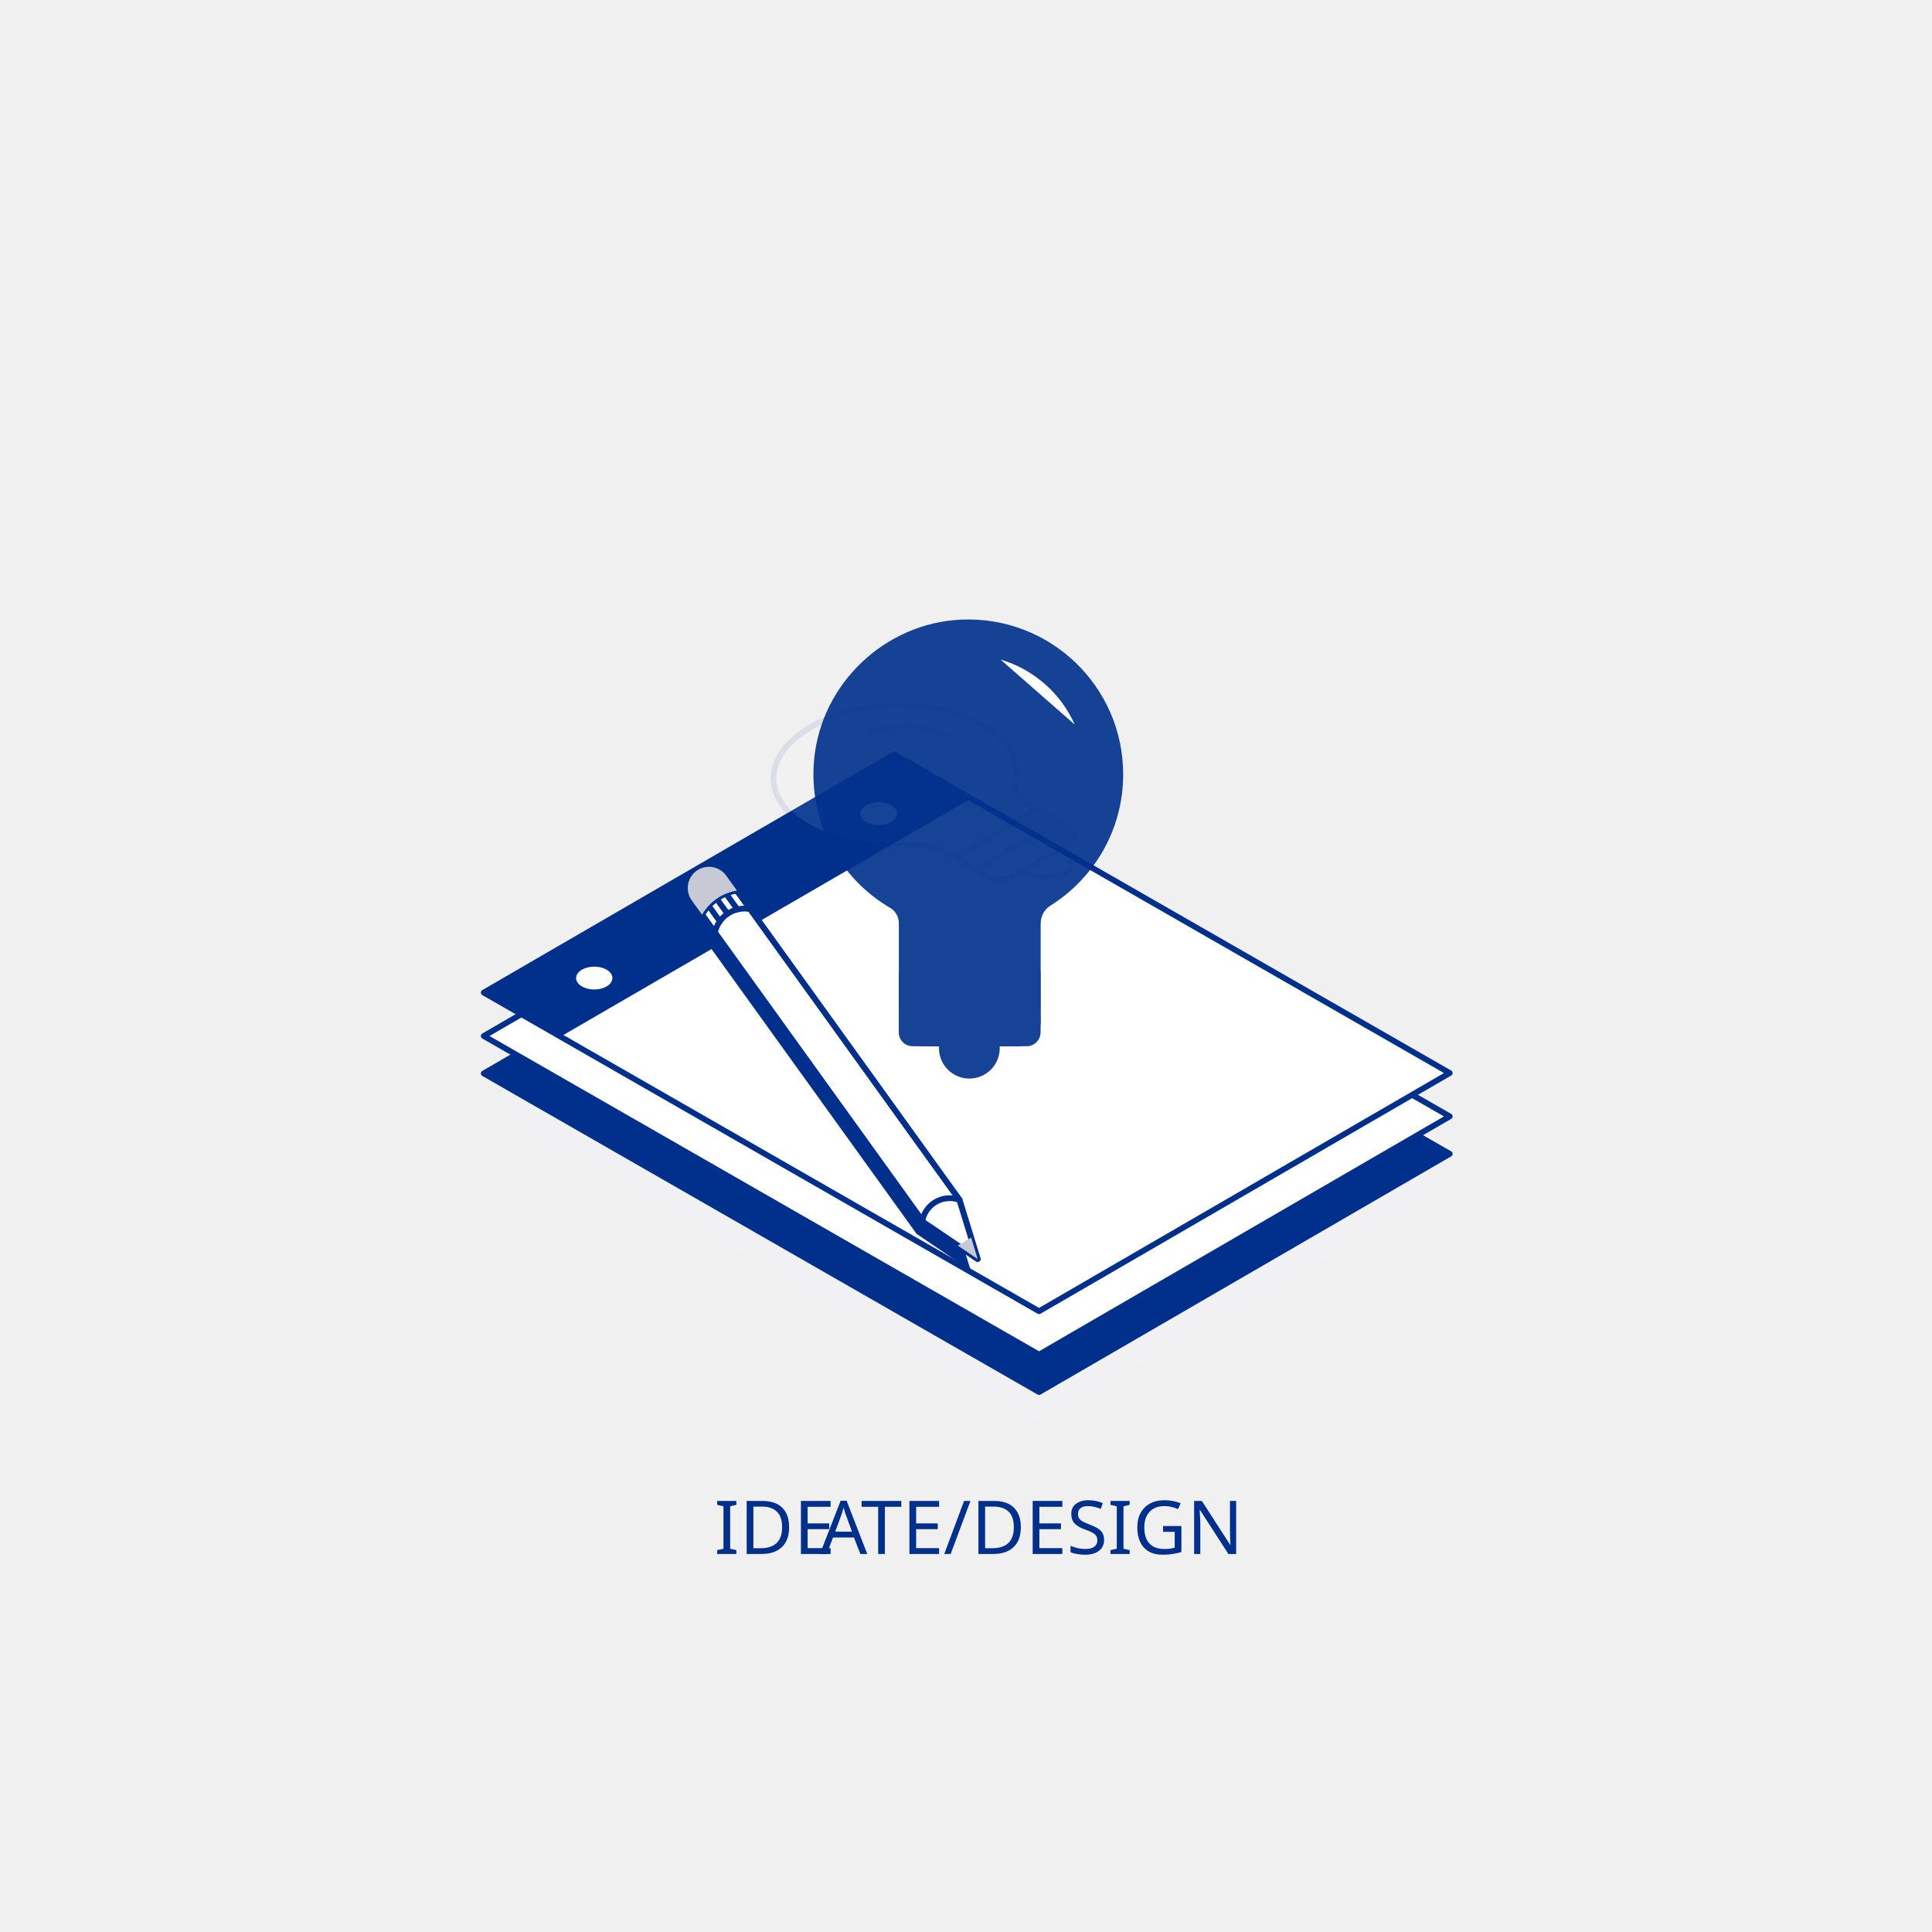
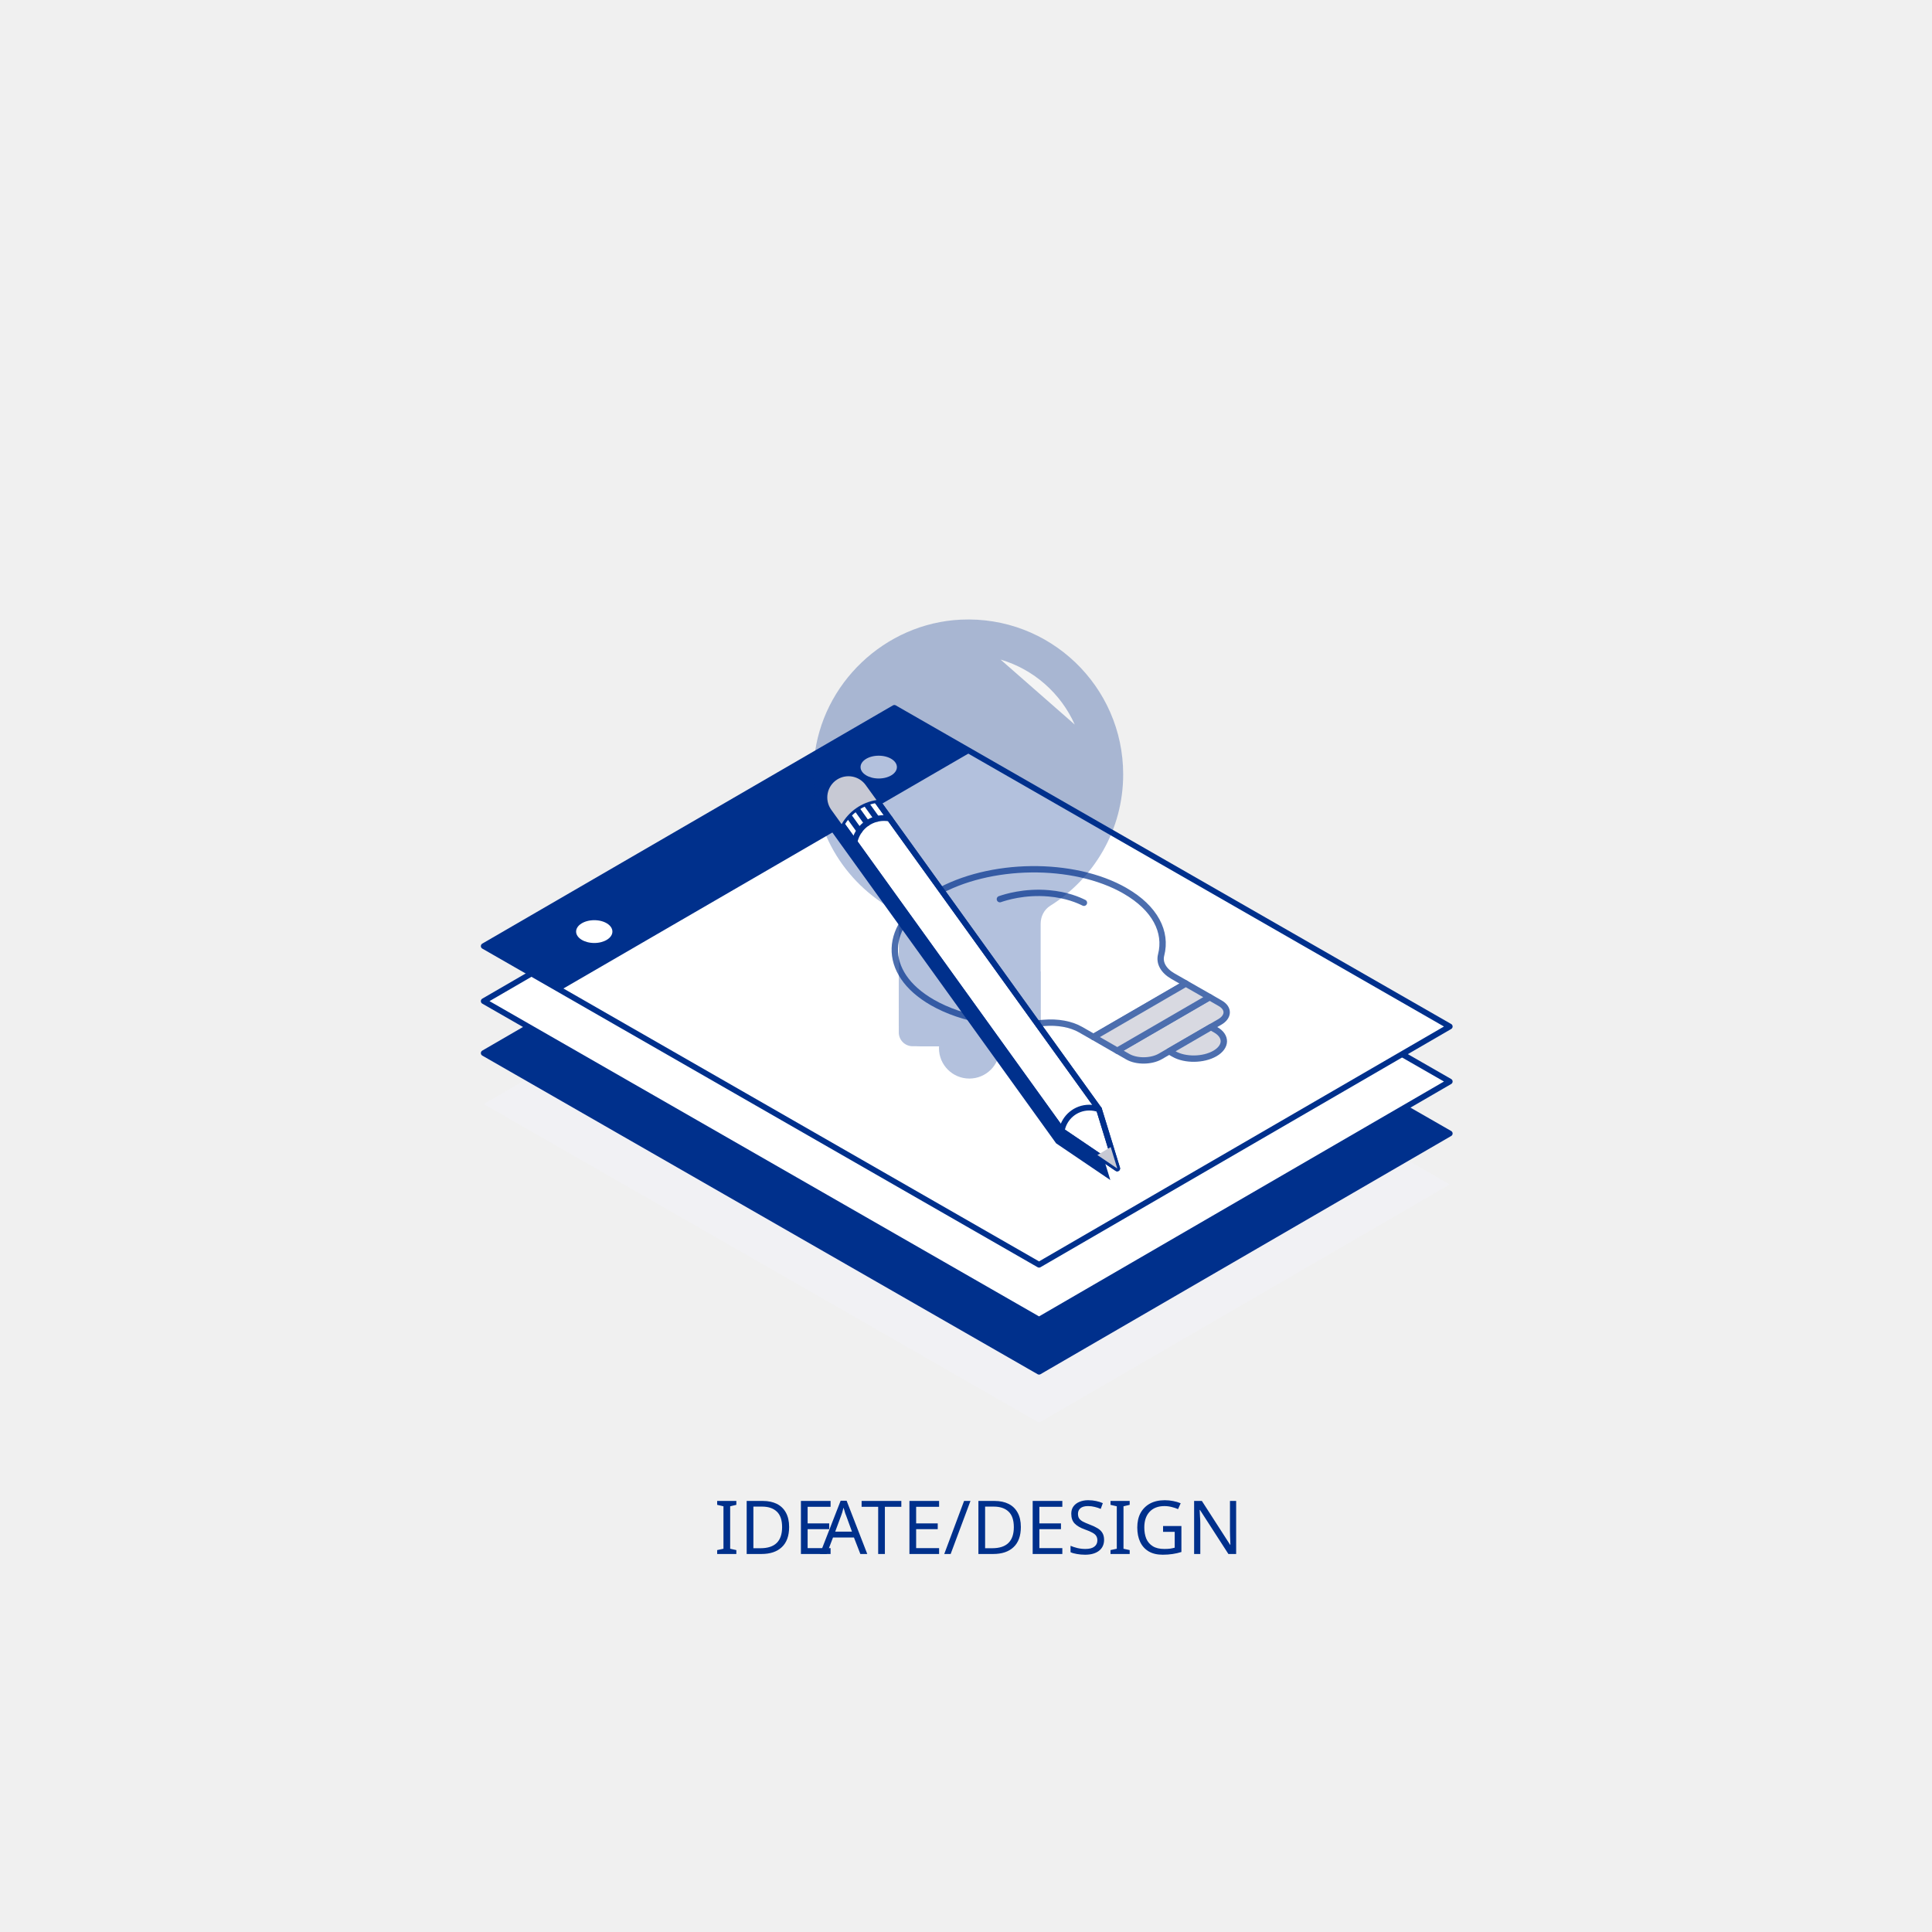
<svg xmlns="http://www.w3.org/2000/svg" id="Layer_1_copy_2" data-name="Layer 1 copy 2" viewBox="0 0 288 288">
  <defs>
    <style>
      .cls-1 {
        fill: #c7c9d4;
      }

      .cls-2 {
        fill: #fff;
      }

      .cls-3, .cls-4, .cls-5 {
        fill: #00308c;
      }

      .cls-3, .cls-6 {
        stroke: #00308c;
        stroke-linecap: round;
        stroke-linejoin: round;
        stroke-width: .86px;
      }

      .cls-7 {
        fill: #f1f1f4;
      }

      .cls-5 {
        font-family: DIN2014-Regular, 'DIN 2014';
        font-size: 11.08px;
      }

      .cls-8 {
        letter-spacing: -.03em;
      }

      .cls-6 {
        fill: none;
      }
    </style>
  </defs>
  <text class="cls-5" transform="translate(106.47 231.65)">
    <tspan x="0" y="0">IDE</tspan>
    <tspan class="cls-8" x="15.75" y="0">A</tspan>
    <tspan x="21.86" y="0">TE/DESIGN</tspan>
  </text>
  <polygon id="Pad_Shadow" data-name="Pad Shadow" class="cls-7" points="216.11 176.56 133.32 129.07 72.11 164.58 154.89 212.07 216.11 176.56" />
-   <polygon id="Pad_Bottom" data-name="Pad Bottom" class="cls-3" points="216.11 172.003 133.32 124.513 72.11 160.014 154.89 207.513 216.11 172.003" />
+   <polygon id="Pad_Bottom" data-name="Pad Bottom" class="cls-3" points="216.11 168.968 133.32 121.478 72.11 156.983 154.89 204.478 216.11 168.968" />
  <g id="Pad_Middle" data-name="Pad Middle">
-     <polygon class="cls-2" points="216.11 166.418 133.32 118.928 72.11 154.438 154.89 201.928 216.11 166.418" />
-     <polygon class="cls-6" points="216.11 166.418 133.32 118.928 72.11 154.438 154.89 201.928 216.11 166.418" />
+     <polygon class="cls-2" points="216.11 161.219 133.32 113.729 72.11 149.239 154.89 196.729 216.11 161.219" />
+     <polygon class="cls-6" points="216.11 161.219 133.32 113.729 72.11 149.239 154.89 196.729 216.11 161.219" />
  </g>
  <g id="Pad_Top" data-name="Pad Top">
-     <polygon class="cls-2" points="216.11 159.954 133.32 112.455 72.11 147.965 154.89 195.464 216.11 159.954" />
-     <polygon class="cls-6" points="216.11 159.954 133.32 112.455 72.11 147.965 154.89 195.464 216.11 159.954" />
-     <path class="cls-4" d="M133.32,112.45l-61.22,35.51 11.46,6.57 61.22,-35.51 -11.46,-6.57ZM88.59,147.50c-1.49,0.00,-2.71,-0.76,-2.71,-1.70s1.21,-1.70,2.71,-1.70 2.70,0.76,2.70,1.70 -1.21,1.70,-2.70,1.70M130.99,122.98c-1.49,0.00,-2.71,-0.76,-2.71,-1.70s1.21,-1.70,2.71,-1.70 2.71,0.76,2.71,1.70 -1.21,1.70,-2.71,1.70" />
+     <polygon class="cls-2" points="216.11 153.019 133.32 105.524 72.11 141.034 154.89 188.529 216.11 153.019" />
+     <polygon class="cls-6" points="216.11 153.019 133.32 105.524 72.11 141.034 154.89 188.529 216.11 153.019" />
+     <path class="cls-4" d="M133.32,105.52l-61.22,35.51 11.46,6.57 61.22,-35.51 -11.46,-6.57ZM88.59,140.57c-1.49,0.00,-2.71,-0.76,-2.71,-1.70s1.21,-1.70,2.71,-1.70 2.70,0.76,2.70,1.70 -1.21,1.70,-2.70,1.70M130.99,116.05c-1.49,0.00,-2.71,-0.76,-2.71,-1.70s1.21,-1.70,2.71,-1.70 2.71,0.76,2.71,1.70 -1.21,1.70,-2.71,1.70" />
  </g>
-   <g id="Bulb_One" opacity="0.09" transform="translate(-11.36, -24.15)">
+   <g id="Bulb_One" opacity="0.70" transform="translate(-5.95, -12.65) scale(1.10)">
    <path class="cls-1" d="M169.33,146.63l1.44.83c1.2.69,1.16,1.83-.08,2.54l-8.02,4.65c-1.24.72-3.21.74-4.41.06l-1.44-.83,12.51-7.25Z" />
    <path class="cls-6" d="M169.33,146.63l1.44.83c1.2.69,1.16,1.83-.08,2.54l-8.02,4.65c-1.24.72-3.21.74-4.41.06l-1.44-.83,12.51-7.25Z" />
    <path class="cls-2" d="M157.87,132.22c4.08,2.34,5.7,5.58,4.89,8.7-.27,1.06.31,2.12,1.59,2.86l1.75,1-12.51,7.25-1.75-1c-1.28-.74-3.11-1.07-4.95-.91-5.42.48-11.05-.43-15.13-2.77-6.97-4-6.76-10.64.47-14.82,7.23-4.18,18.66-4.32,25.63-.32" />
    <path class="cls-6" d="M157.87,132.22c4.08,2.34,5.7,5.58,4.89,8.7-.27,1.06.31,2.12,1.59,2.86l1.75,1-12.51,7.25-1.75-1c-1.28-.74-3.11-1.07-4.95-.91-5.42.48-11.05-.43-15.13-2.77-6.97-4-6.76-10.64.47-14.82,7.23-4.18,18.66-4.32,25.63-.32Z" />
    <polygon class="cls-1" points="153.61 152.04 166.11 144.79 169.33 146.63 156.82 153.89 153.61 152.04" />
    <polygon class="cls-6" points="153.61 152.04 166.11 144.79 169.33 146.63 156.82 153.89 153.61 152.04" />
    <path class="cls-1" d="M169.52,150.69l.63.36c.76.43,1.12,1.01,1.11,1.59-.02.58-.42,1.17-1.2,1.62-1.56.91-4.06.94-5.57.07l-.63-.36,5.67-3.29Z" />
    <path class="cls-6" d="M169.52,150.69l.63.36c.76.43,1.12,1.01,1.11,1.59-.02.58-.42,1.17-1.2,1.62-1.56.91-4.06.94-5.57.07l-.63-.36,5.67-3.29Z" />
    <path class="cls-2" d="M140.91,133.35c.73-.25,3.31-1.08,6.62-.79,2.47.21,4.09.94,4.77,1.28" />
    <path class="cls-6" d="M140.91,133.35c.73-.25,3.31-1.08,6.62-.79,2.47.21,4.09.94,4.77,1.28" />
  </g>
-   <g id="Bulb_Two" opacity="0.91">
+   <g id="Bulb_Two" opacity="0.30">
    <g class="cls-12">
      <circle class="cls-4" cx="144.5" cy="156.25" r="4.53" />
    </g>
    <path class="cls-5" d="M167.43,115.43c0-13.12-10.95-23.69-24.22-23.06-11.29.54-20.75,9.5-21.84,20.76-.92,9.45,3.88,17.85,11.33,22.21.82.48,1.29,1.38,1.29,2.33v14.86c0,1.9,1.54,3.45,3.45,3.45h14.16c1.95,0,3.53-1.58,3.53-3.53v-14.76c0-1.08.52-2.1,1.43-2.67,6.52-4.08,10.87-11.32,10.87-19.58Z" />
    <rect class="cls-4" x="133.98" y="144.81" width="21.14" height="5.57" />
    <path class="cls-4" d="M133.98,150.39h21.14v3.49c0,1.15-.93,2.08-2.08,2.08h-17c-1.14,0-2.06-.92-2.06-2.06v-3.51h0Z" />
    <path class="cls-2" d="M149.15,98.32c4.95,1.46,8.99,5.04,11.06,9.69" />
  </g>
  <g id="Pencil">
-     <polygon class="cls-4" points="107.7 132.925 102.209 136.115 136.629 183.926 144.709 189.405 142 180.576 107.7 132.925" />
-     <path class="cls-2" d="M103.12,134.22l34.54,47.99 8.08,5.47 -2.71,-8.82 -34.79,-48.33c-0.97,-1.35,-2.82,-1.72,-4.24,-0.84 -1.55,0.97,-1.96,3.04,-0.89,4.53" />
-     <path class="cls-6" d="M103.12,134.22l34.54,47.99 8.08,5.47 -2.71,-8.82 -34.79,-48.33c-0.97,-1.35,-2.82,-1.72,-4.24,-0.84 -1.55,0.97,-1.96,3.04,-0.89,4.53Z" />
-     <path class="cls-6" d="M137.49,181.97c0.37,-1.92,2.06,-3.36,4.09,-3.36 0.51,0.00,1.00,0.09,1.46,0.26" />
-     <path class="cls-6" d="M111.84,135.52c-0.28,-0.05,-0.57,-0.08,-0.86,-0.08 -2.17,0.00,-3.98,1.53,-4.41,3.58" />
-     <path class="cls-6" d="M109.86,132.76c-2.23,0.35,-4.12,1.71,-5.20,3.60" />
-     <line class="cls-6" x1="108.23" y1="133.21" x2="109.92" y2="135.56" />
-     <line class="cls-6" x1="106.84" y1="133.98" x2="108.45" y2="136.22" />
-     <line class="cls-6" x1="105.64" y1="135.02" x2="107.31" y2="137.34" />
-     <path class="cls-6" d="M103.12,134.22l34.54,47.99 8.08,5.47 -2.71,-8.82 -34.79,-48.33c-0.97,-1.35,-2.82,-1.72,-4.24,-0.84 -1.55,0.97,-1.96,3.04,-0.89,4.53Z" />
-     <polygon class="cls-1" points="145.74 187.685 144.769 184.486 142.779 185.675 145.74 187.685" />
-     <path class="cls-1" d="M108.25,130.53c-0.97,-1.35,-2.82,-1.72,-4.24,-0.84 -1.55,0.97,-1.96,3.04,-0.89,4.53l1.54,2.14c1.07,-1.89,2.97,-3.25,5.20,-3.60l-1.61,-2.23Z" />
+     <polygon class="cls-4" points="128.51 119.428 123.014 122.618 157.434 170.433 165.514 175.908 162.81 167.083 128.51 119.428" />
+     <path class="cls-2" d="M123.92,120.72l34.54,47.99 8.08,5.47 -2.71,-8.82 -34.79,-48.33c-0.97,-1.35,-2.82,-1.72,-4.24,-0.84 -1.55,0.97,-1.96,3.04,-0.89,4.53" />
+     <path class="cls-6" d="M123.92,120.72l34.54,47.99 8.08,5.47 -2.71,-8.82 -34.79,-48.33c-0.97,-1.35,-2.82,-1.72,-4.24,-0.84 -1.55,0.97,-1.96,3.04,-0.89,4.53Z" />
+     <path class="cls-6" d="M158.29,168.47c0.37,-1.92,2.06,-3.36,4.09,-3.36 0.51,0.00,1.00,0.09,1.46,0.26" />
+     <path class="cls-6" d="M132.65,122.02c-0.28,-0.05,-0.57,-0.08,-0.86,-0.08 -2.17,0.00,-3.98,1.53,-4.41,3.58" />
+     <path class="cls-6" d="M130.66,119.26c-2.23,0.35,-4.12,1.71,-5.20,3.60" />
+     <line class="cls-6" x1="129.04" y1="119.71" x2="130.73" y2="122.06" />
+     <line class="cls-6" x1="127.64" y1="120.48" x2="129.25" y2="122.72" />
+     <line class="cls-6" x1="126.44" y1="121.52" x2="128.11" y2="123.84" />
+     <path class="cls-6" d="M123.92,120.72l34.54,47.99 8.08,5.47 -2.71,-8.82 -34.79,-48.33c-0.97,-1.35,-2.82,-1.72,-4.24,-0.84 -1.55,0.97,-1.96,3.04,-0.89,4.53Z" />
+     <polygon class="cls-1" points="166.55 174.188 165.574 170.993 163.584 172.178 166.55 174.188" />
+     <path class="cls-1" d="M129.05,117.03c-0.97,-1.35,-2.82,-1.72,-4.24,-0.84 -1.55,0.97,-1.96,3.04,-0.89,4.53l1.54,2.14c1.07,-1.89,2.97,-3.25,5.20,-3.60l-1.61,-2.23Z" />
  </g>
</svg>
